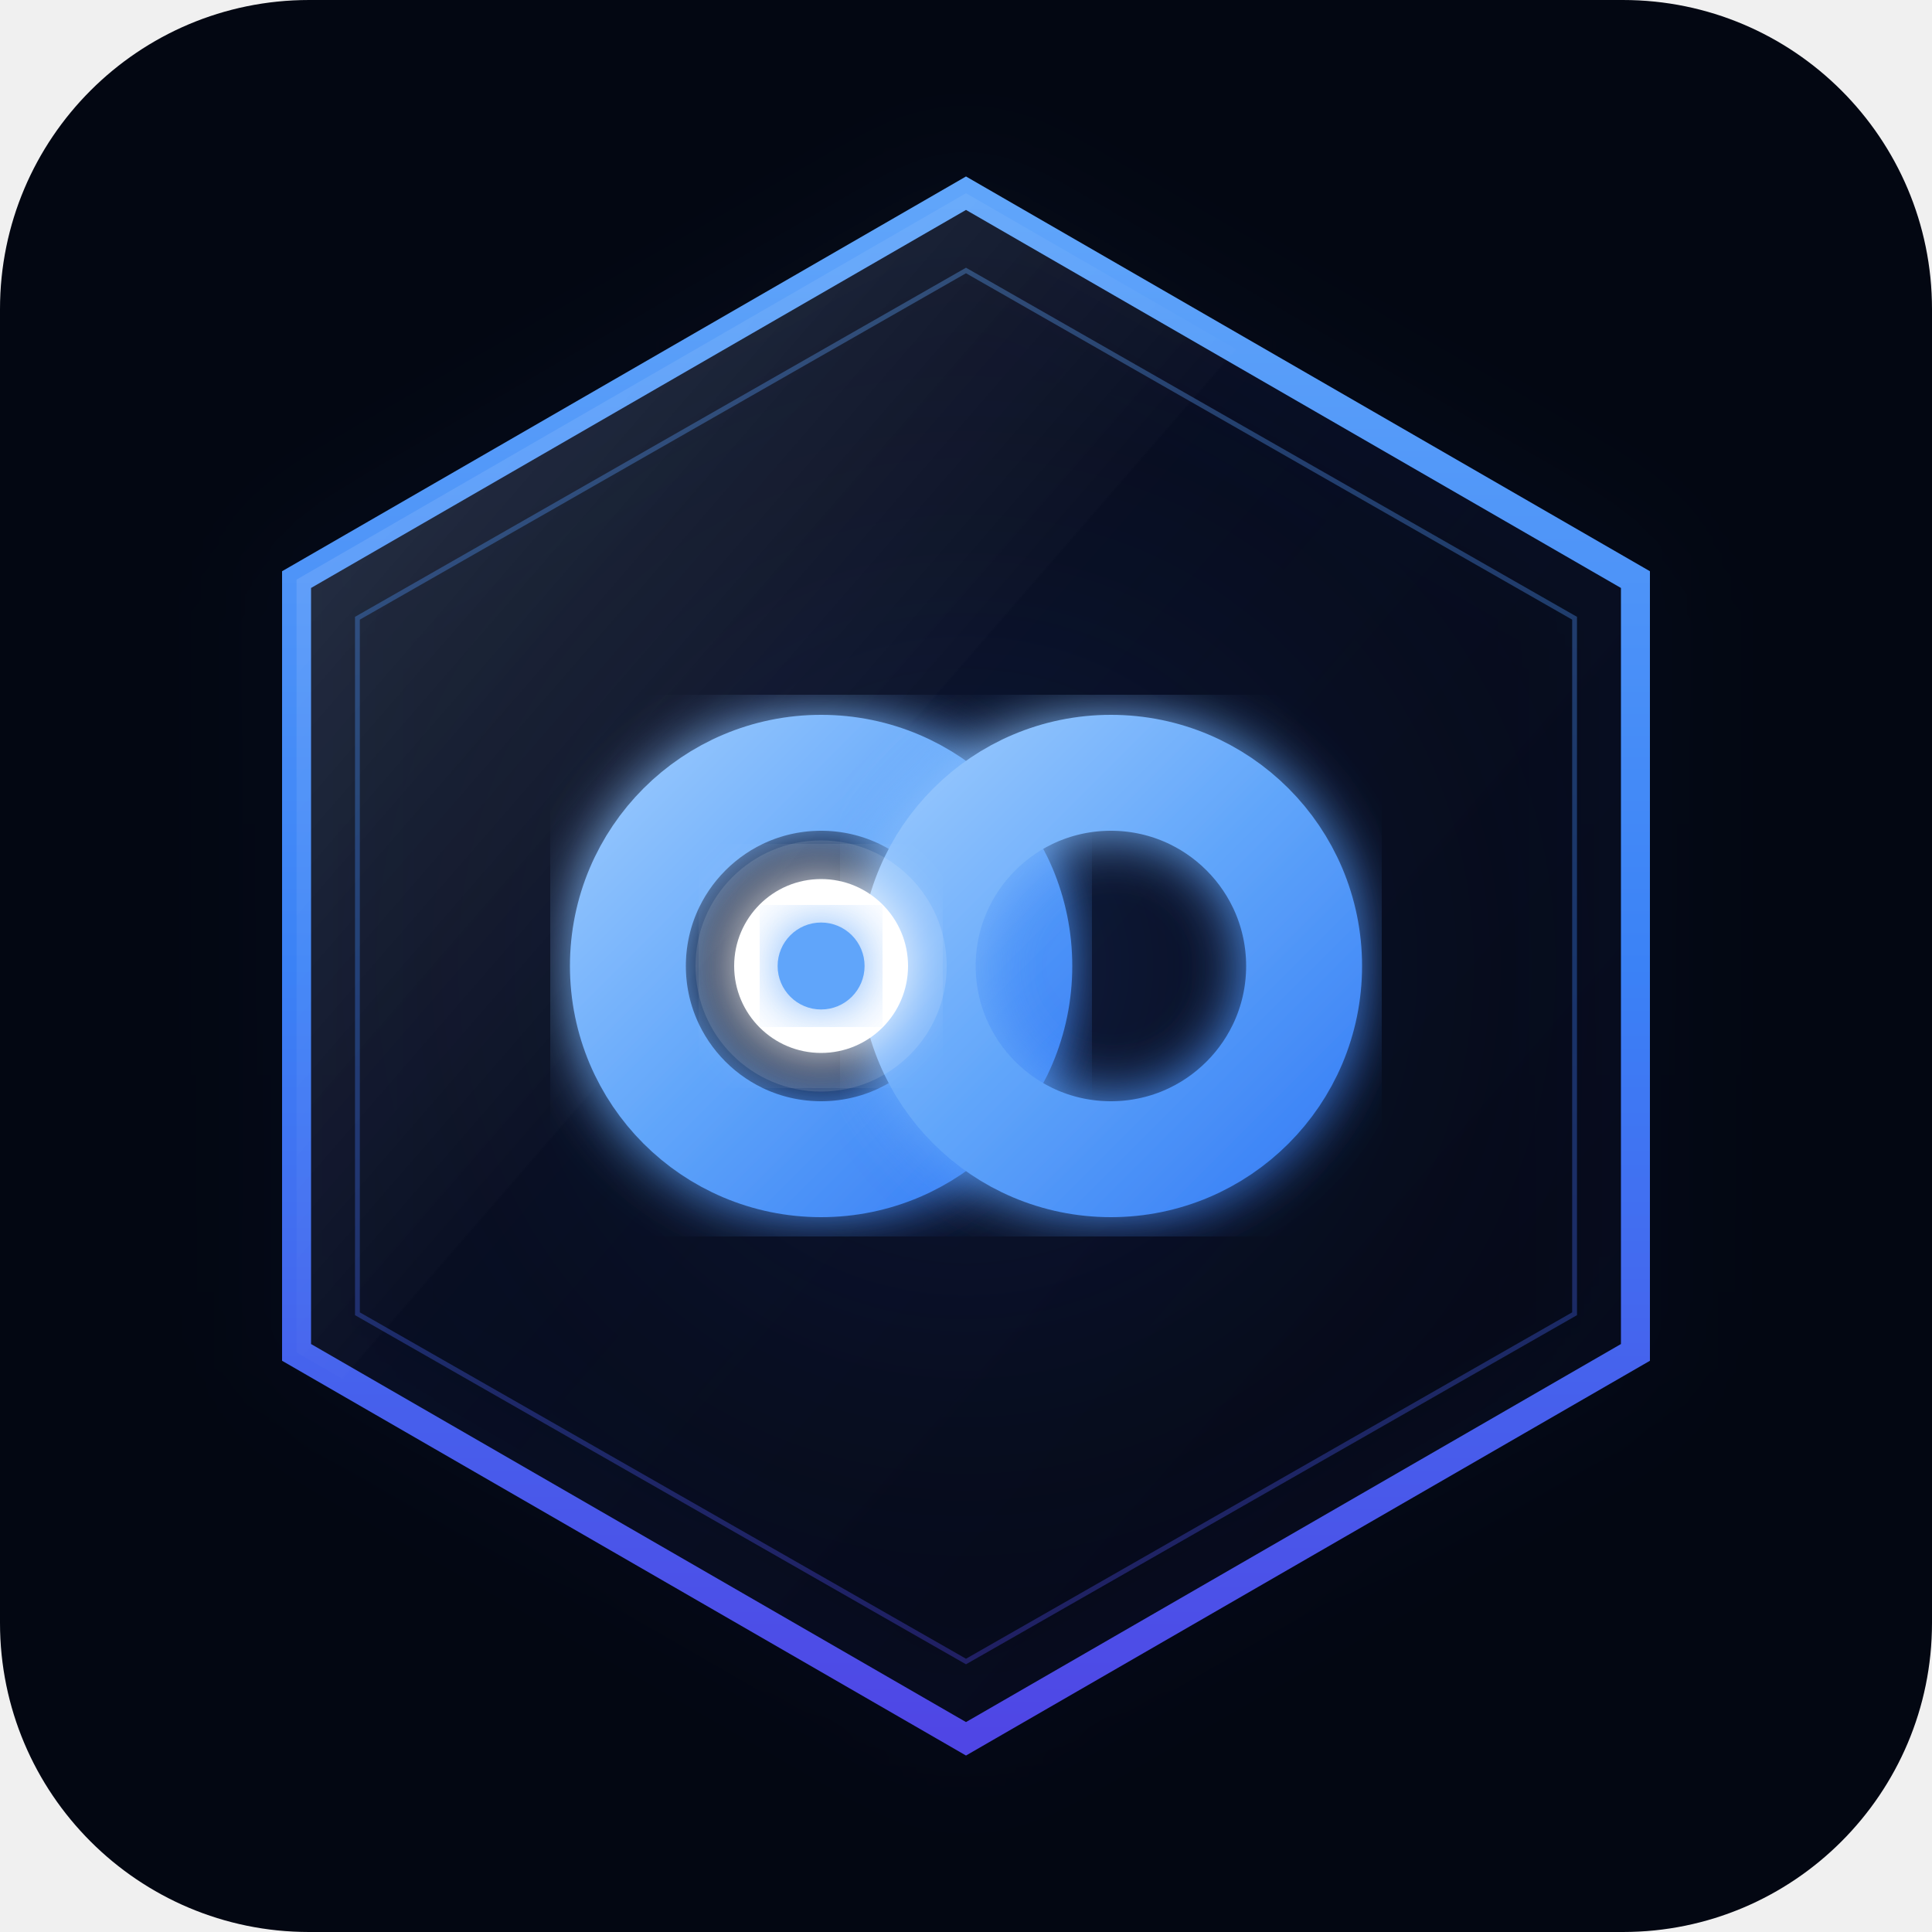
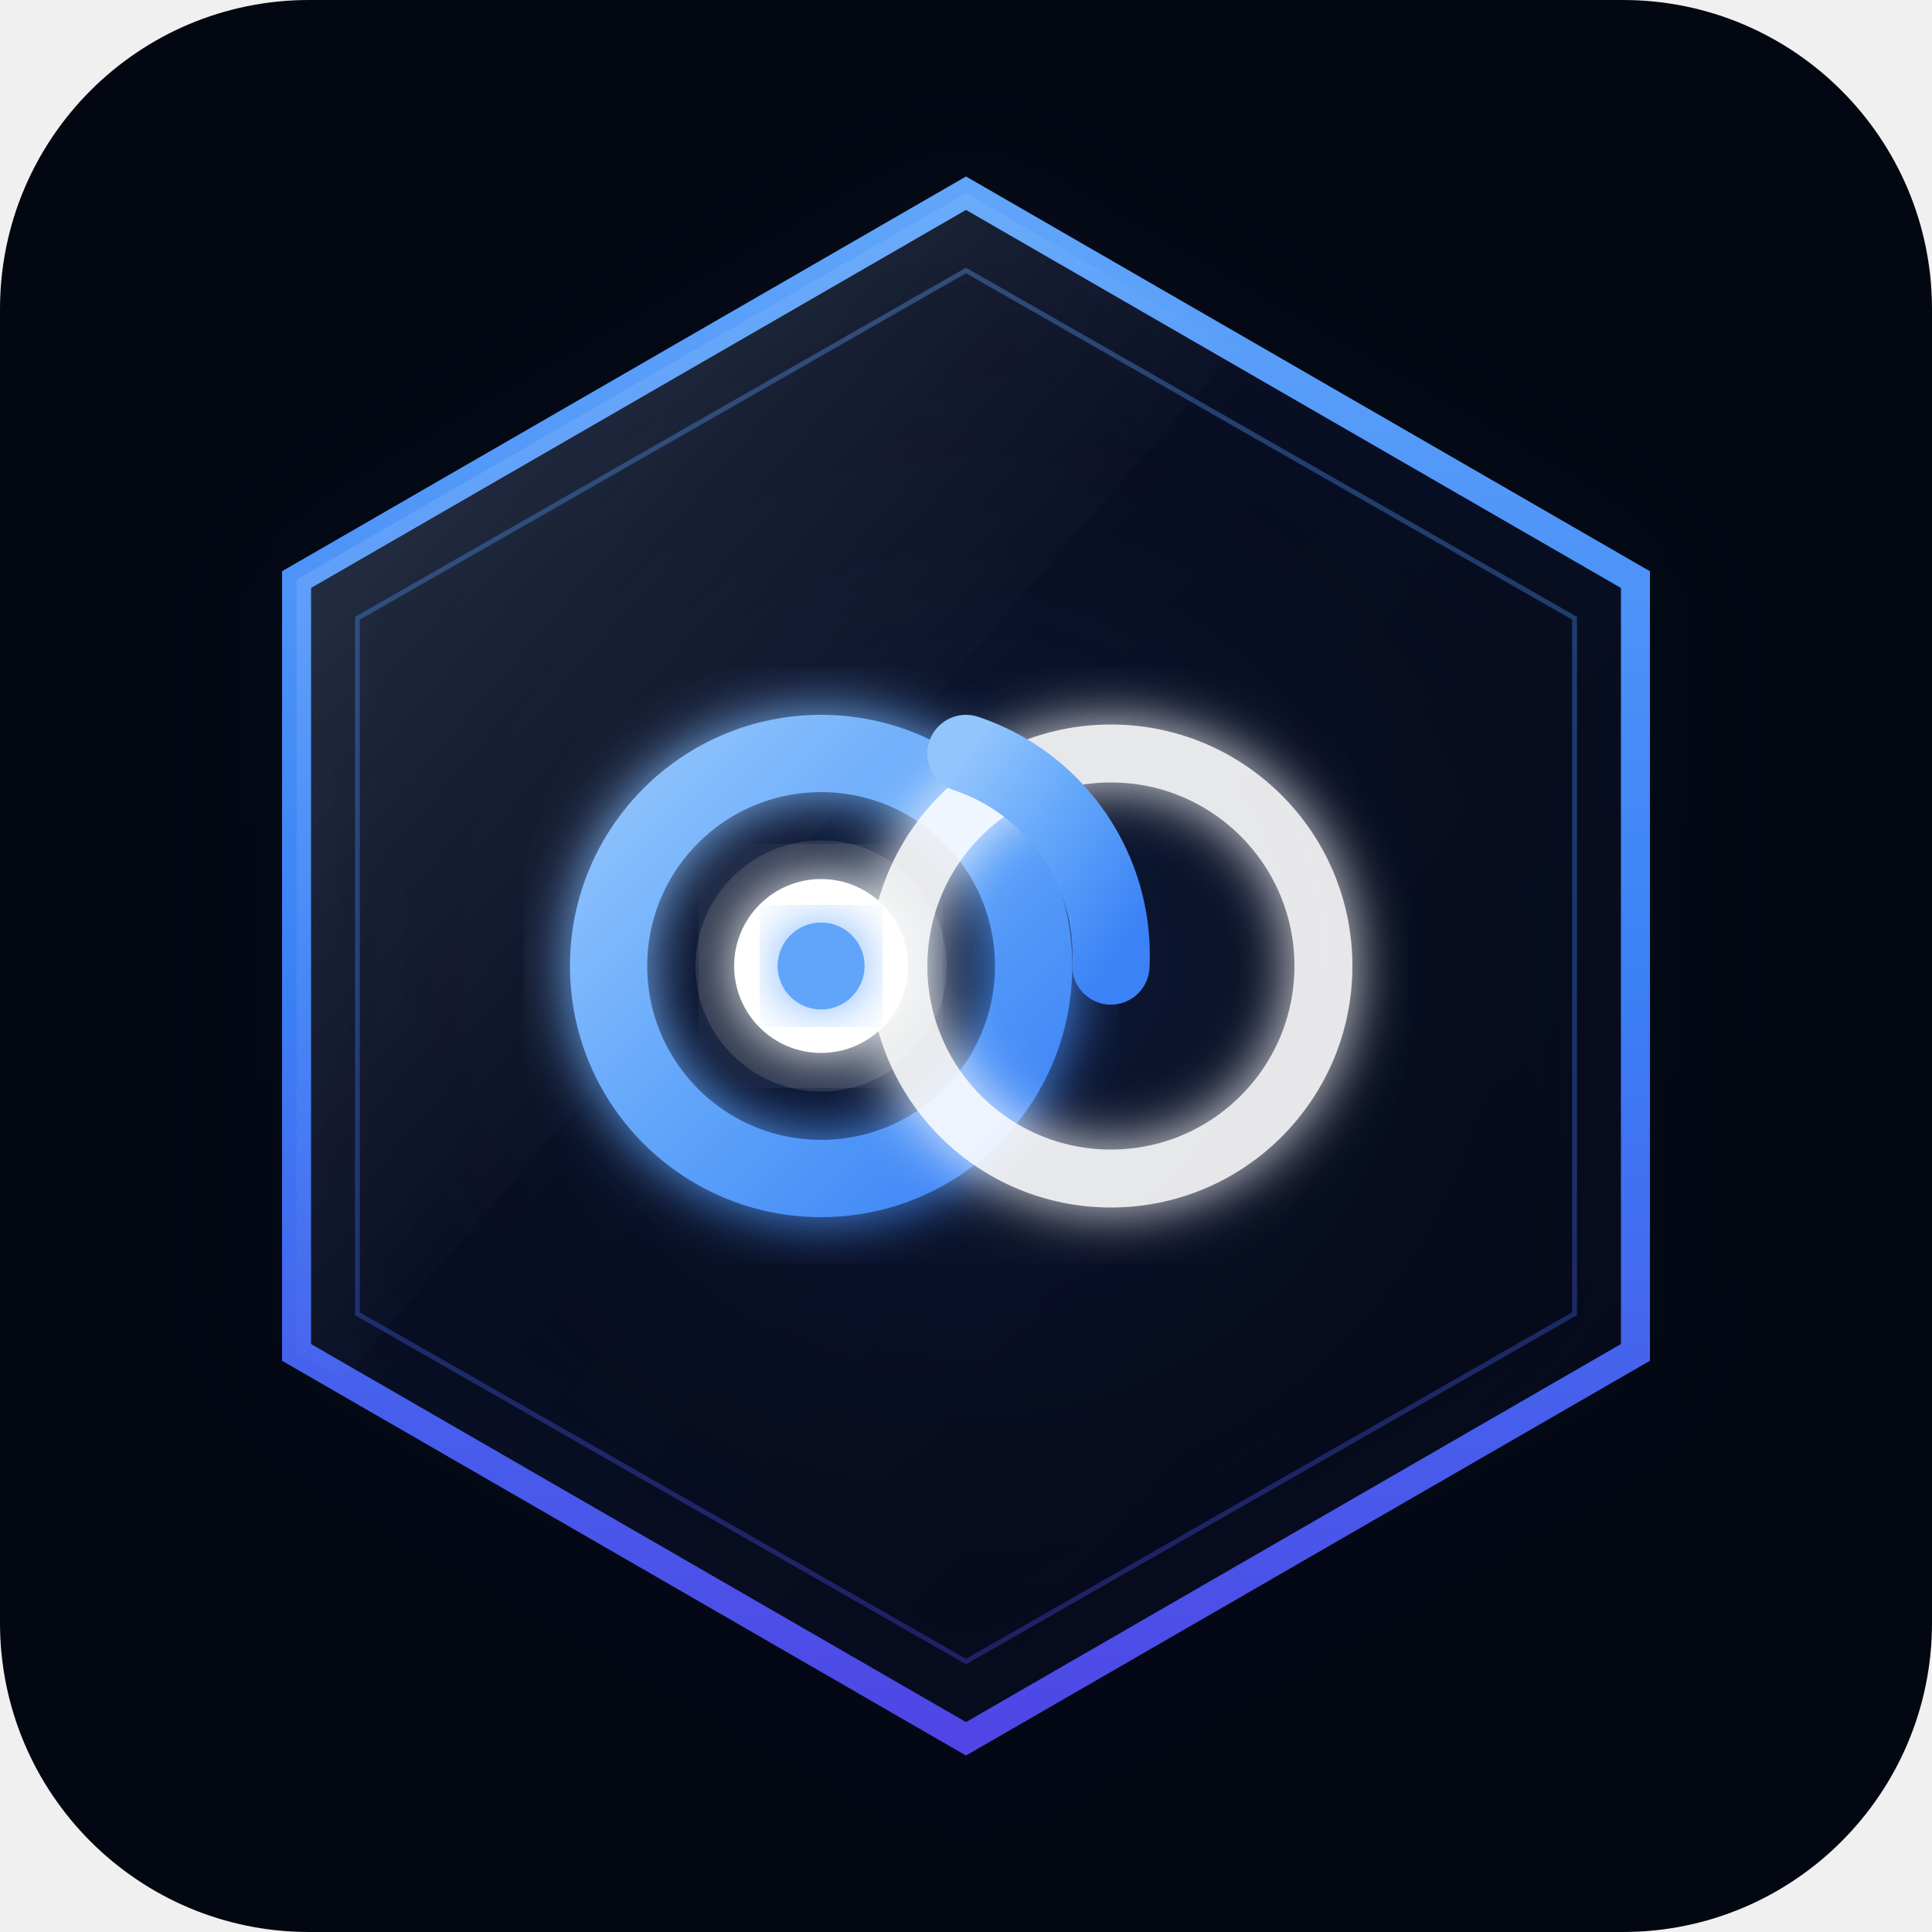
<svg xmlns="http://www.w3.org/2000/svg" viewBox="0 0 200 200">
  <defs>
    <filter id="glow" x="-40%" y="-40%" width="180%" height="180%">
      <feGaussianBlur stdDeviation="6" result="blur" />
      <feMerge>
        <feMergeNode in="blur" />
        <feMergeNode in="SourceGraphic" />
      </feMerge>
    </filter>
    <filter id="softGlow" x="-20%" y="-20%" width="140%" height="140%">
      <feGaussianBlur stdDeviation="3" result="blur" />
      <feMerge>
        <feMergeNode in="blur" />
        <feMergeNode in="SourceGraphic" />
      </feMerge>
    </filter>
    <linearGradient id="hexGrad" x1="0%" y1="0%" x2="0%" y2="100%">
      <stop offset="0%" stop-color="#60a5fa" />
      <stop offset="50%" stop-color="#3b82f6" />
      <stop offset="100%" stop-color="#4f46e5" />
    </linearGradient>
    <linearGradient id="hexFill" x1="0%" y1="0%" x2="100%" y2="100%">
      <stop offset="0%" stop-color="#3b82f6" stop-opacity="0.1" />
      <stop offset="100%" stop-color="#4f46e5" stop-opacity="0.02" />
    </linearGradient>
    <linearGradient id="iconGrad" x1="0%" y1="0%" x2="100%" y2="100%">
      <stop offset="0%" stop-color="#93c5fd" />
      <stop offset="50%" stop-color="#60a5fa" />
      <stop offset="100%" stop-color="#3b82f6" />
    </linearGradient>
    <radialGradient id="centerGlow" cx="50%" cy="50%" r="50%">
      <stop offset="0%" stop-color="#3b82f6" stop-opacity="0.15" />
      <stop offset="100%" stop-color="#030712" stop-opacity="0" />
    </radialGradient>
    <linearGradient id="glassGrad" x1="0%" y1="0%" x2="100%" y2="100%">
      <stop offset="0%" stop-color="#ffffff" stop-opacity="0.15" />
      <stop offset="40%" stop-color="#ffffff" stop-opacity="0.01" />
      <stop offset="40.1%" stop-color="#ffffff" stop-opacity="0" />
      <stop offset="100%" stop-color="#ffffff" stop-opacity="0" />
    </linearGradient>
  </defs>
  <rect width="100%" height="100%" fill="#030712" rx="32" />
  <circle cx="100" cy="100" r="70" fill="url(#centerGlow)" />
  <polygon points="100,20 169.3,60 169.3,140 100,180 30.7,140 30.7,60" fill="none" stroke="url(#hexGrad)" stroke-width="0.8" opacity="0.3" filter="url(#glow)" />
  <polygon points="100,20 169.3,60 169.3,140 100,180 30.7,140 30.7,60" fill="url(#hexFill)" stroke="url(#hexGrad)" stroke-width="3" />
  <polygon points="100,20 169.3,60 169.3,140 100,180 30.7,140 30.7,60" fill="url(#glassGrad)" />
  <polygon points="100,28 163,64 163,136 100,172 37,136 37,64" fill="none" stroke="url(#hexGrad)" stroke-width="0.5" opacity="0.35" />
-   <circle cx="85" cy="100" r="20" fill="none" stroke="url(#iconGrad)" stroke-width="12" stroke-linecap="round" filter="url(#softGlow)" />
-   <circle cx="115" cy="100" r="20" fill="none" stroke="url(#iconGrad)" stroke-width="12" stroke-linecap="round" filter="url(#softGlow)" />
-   <path d="M 85,100 L 115,100" fill="none" stroke="url(#iconGrad)" stroke-width="12" stroke-linecap="round" filter="url(#softGlow)" />
+   <circle cx="85" cy="100" r="22" fill="none" stroke="url(#iconGrad)" stroke-width="8" filter="url(#softGlow)" />
+   <circle cx="115" cy="100" r="22" fill="none" stroke="#FFFFFF" stroke-width="6" opacity="0.9" filter="url(#softGlow)" />
+   <path d="M 100,78 A 22,22 0 0 1 115,100" fill="none" stroke="url(#iconGrad)" stroke-width="8" stroke-linecap="round" />
  <circle cx="85" cy="100" r="13" fill="#FFFFFF" opacity="0.12" />
  <circle cx="85" cy="100" r="9" fill="#FFFFFF" filter="url(#softGlow)" />
  <circle cx="85" cy="100" r="4.5" fill="#60a5fa" filter="url(#softGlow)" />
</svg>
